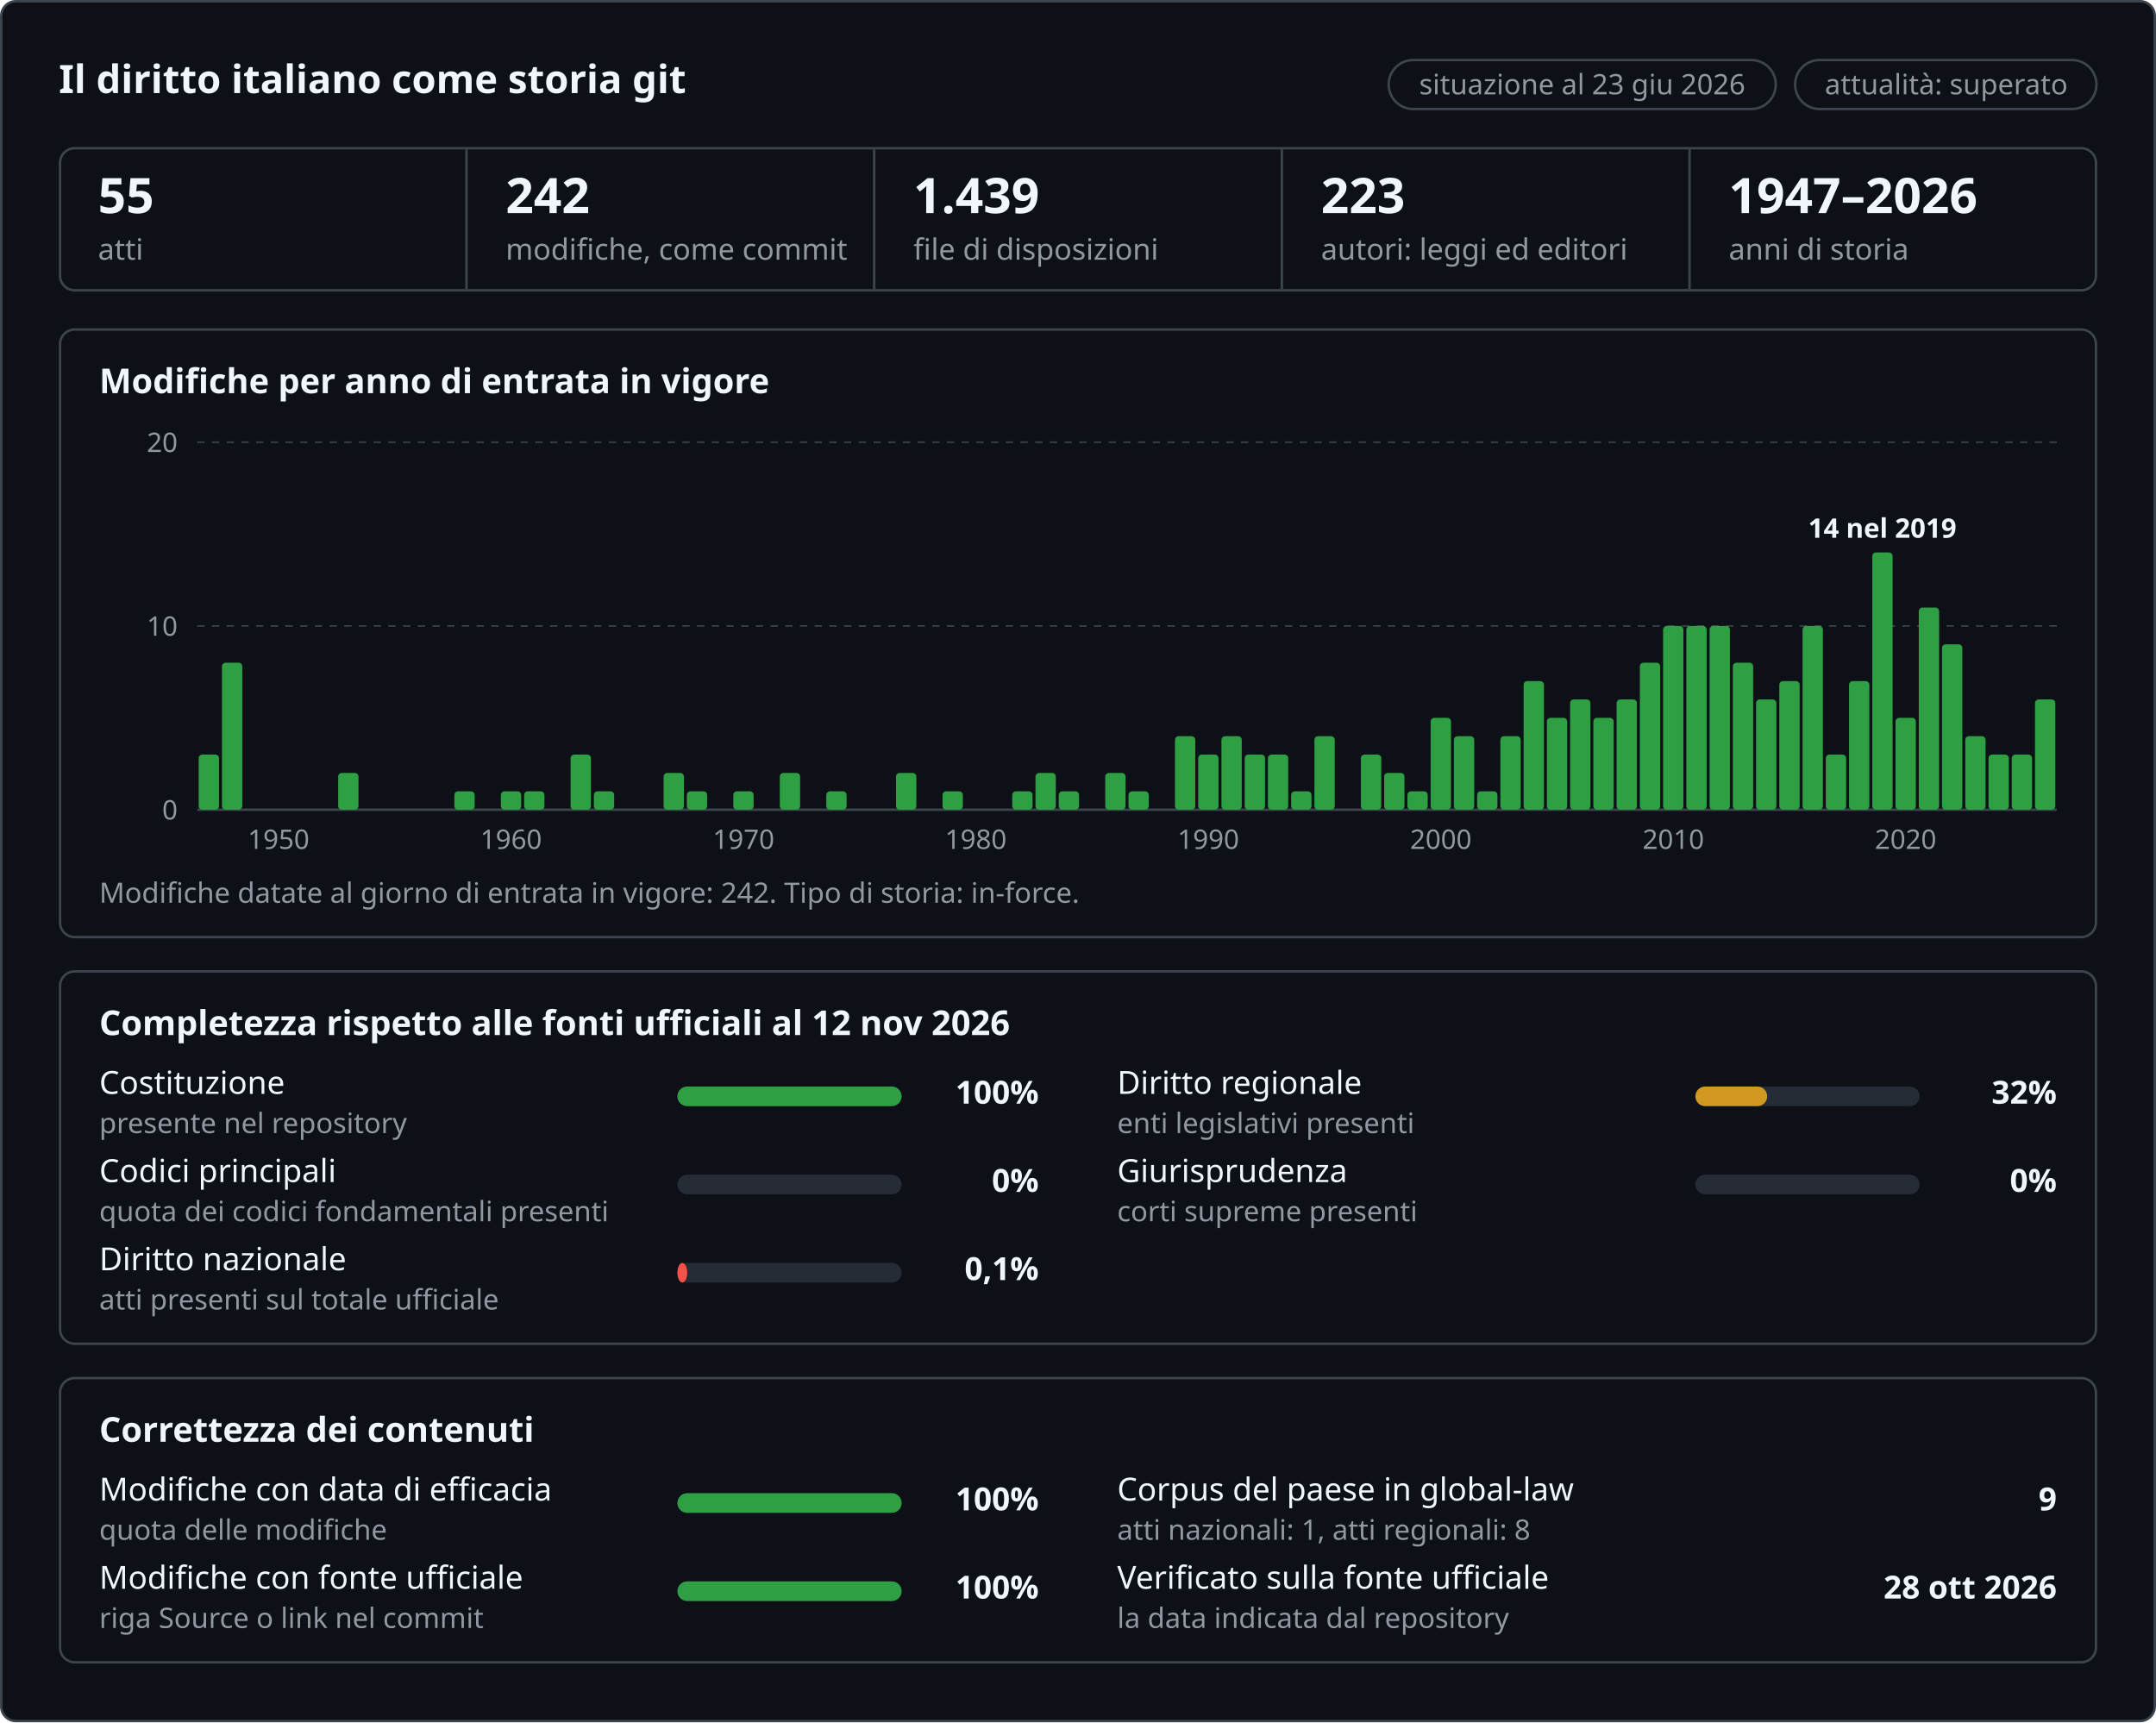
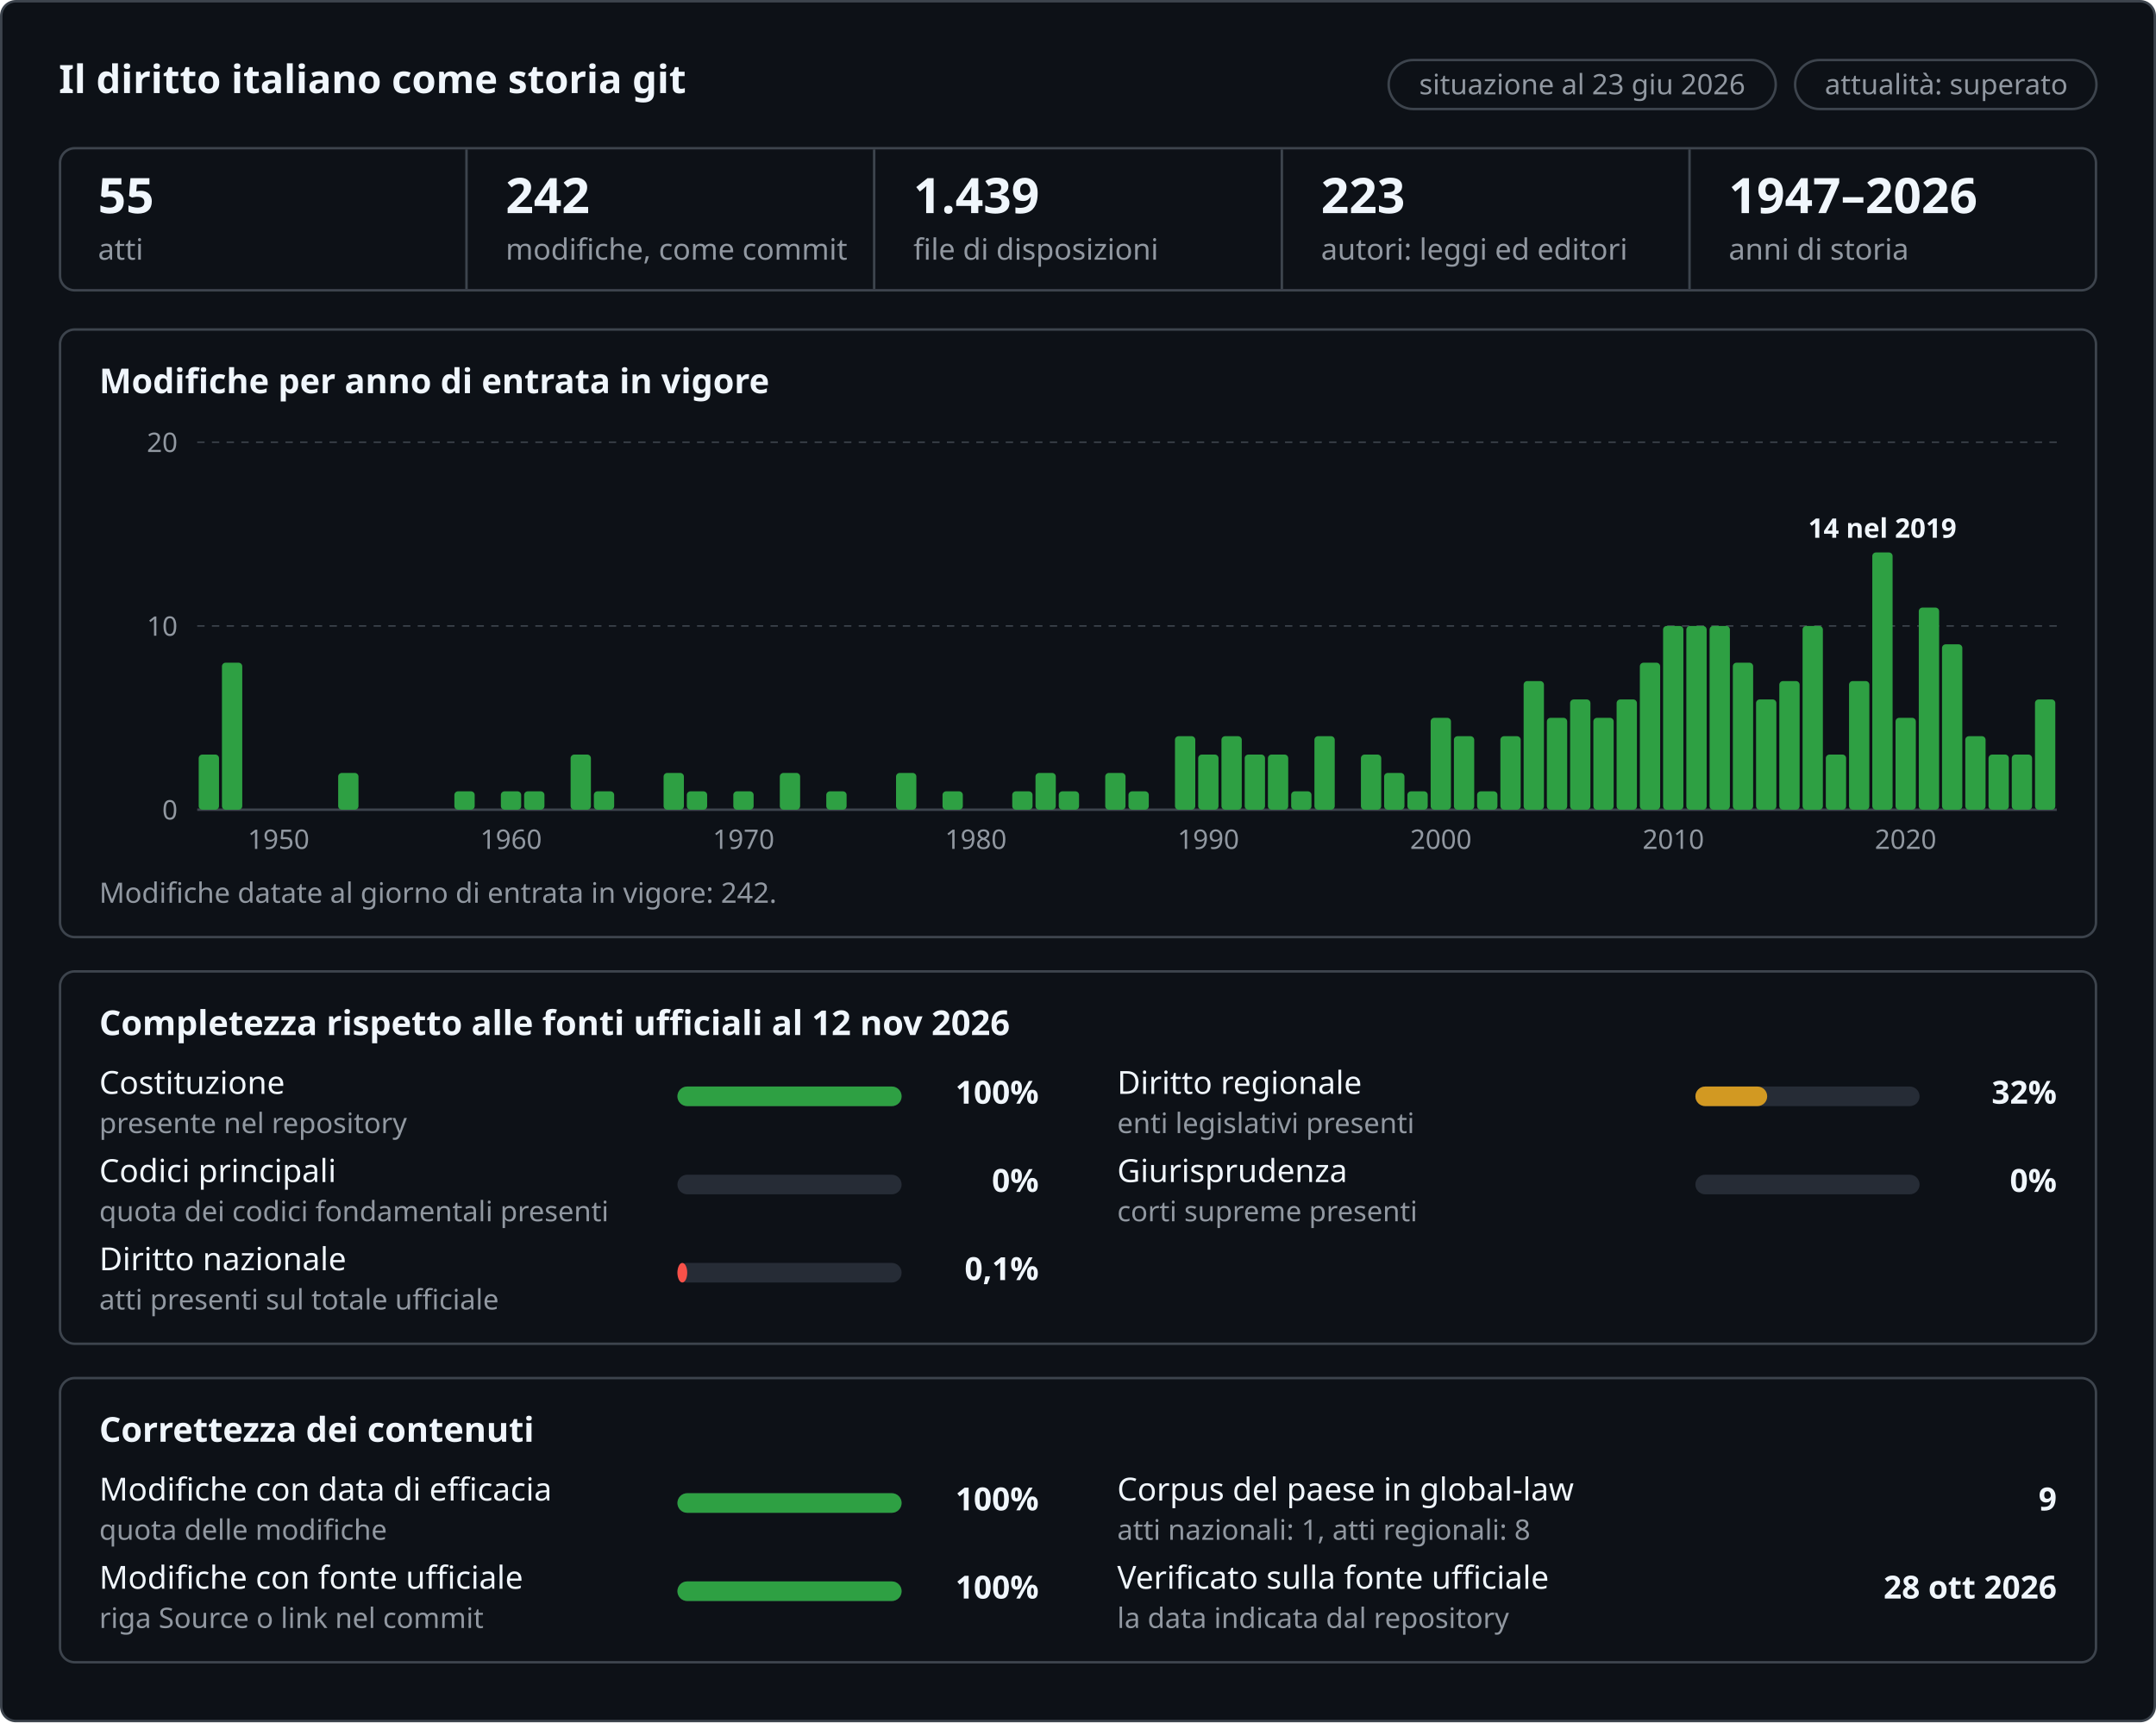
<svg xmlns="http://www.w3.org/2000/svg" width="880" height="703" viewBox="0 0 880 703" font-family="-apple-system,BlinkMacSystemFont,Segoe UI,Noto Sans,Helvetica,Arial,sans-serif">
  <rect x="0.5" y="0.5" width="879" height="702" rx="6" fill="#0d1117" stroke="#3d444d" />
  <text x="24" y="38" font-size="16" font-weight="600" fill="#f0f6fc">Il diritto italiano come storia git</text>
  <rect x="566.8" y="24.5" width="158" height="20" rx="10" fill="none" stroke="#3d444d" />
  <text x="645.8" y="38.5" font-size="11.5" font-weight="500" text-anchor="middle" fill="#9198a1">situazione al 23 giu 2026</text>
  <rect x="732.7" y="24.5" width="123" height="20" rx="10" fill="none" stroke="#3d444d" />
  <text x="794.4" y="38.5" font-size="11.5" font-weight="500" text-anchor="middle" fill="#9198a1">attualità: superato</text>
  <rect x="24.5" y="60.5" width="831" height="58" rx="6" fill="#0d1117" stroke="#3d444d" />
  <text x="40.0" y="87" font-size="20" font-weight="600" fill="#f0f6fc">55</text>
  <text x="40.0" y="106" font-size="12" fill="#9198a1">atti</text>
  <line x1="190.4" y1="61" x2="190.4" y2="118" stroke="#3d444d" />
  <text x="206.4" y="87" font-size="20" font-weight="600" fill="#f0f6fc">242</text>
  <text x="206.4" y="106" font-size="12" fill="#9198a1">modifiche, come commit</text>
  <line x1="356.8" y1="61" x2="356.8" y2="118" stroke="#3d444d" />
  <text x="372.8" y="87" font-size="20" font-weight="600" fill="#f0f6fc">1.439</text>
  <text x="372.8" y="106" font-size="12" fill="#9198a1">file di disposizioni</text>
  <line x1="523.2" y1="61" x2="523.2" y2="118" stroke="#3d444d" />
  <text x="539.2" y="87" font-size="20" font-weight="600" fill="#f0f6fc">223</text>
  <text x="539.2" y="106" font-size="12" fill="#9198a1">autori: leggi ed editori</text>
  <line x1="689.6" y1="61" x2="689.6" y2="118" stroke="#3d444d" />
  <text x="705.6" y="87" font-size="20" font-weight="600" fill="#f0f6fc">1947–2026</text>
  <text x="705.6" y="106" font-size="12" fill="#9198a1">anni di storia</text>
  <rect x="24.5" y="134.5" width="831" height="248" rx="6" fill="#0d1117" stroke="#3d444d" />
  <text x="40.5" y="160.5" font-size="14" font-weight="600" fill="#f0f6fc">Modifiche per anno di entrata in vigore</text>
  <line x1="80.5" y1="330.5" x2="839.5" y2="330.5" stroke="#3d444d" stroke-width="1" />
  <text x="72.5" y="334.5" font-size="11" text-anchor="end" fill="#9198a1">0</text>
  <line x1="80.5" y1="255.5" x2="839.5" y2="255.5" stroke="#3d444d" stroke-width="0.6" stroke-dasharray="3 3" />
  <text x="72.5" y="259.5" font-size="11" text-anchor="end" fill="#9198a1">10</text>
  <line x1="80.5" y1="180.5" x2="839.5" y2="180.5" stroke="#3d444d" stroke-width="0.6" stroke-dasharray="3 3" />
  <text x="72.5" y="184.5" font-size="11" text-anchor="end" fill="#9198a1">20</text>
  <rect x="81.10" y="308.0" width="8.29" height="22.5" rx="1.5" fill="#2ea043" />
  <rect x="90.59" y="270.5" width="8.29" height="60.0" rx="1.5" fill="#2ea043" />
  <text x="113.7" y="346.5" font-size="11" text-anchor="middle" fill="#9198a1">1950</text>
  <rect x="138.03" y="315.5" width="8.29" height="15.0" rx="1.5" fill="#2ea043" />
  <rect x="185.46" y="323.0" width="8.29" height="7.5" rx="1.5" fill="#2ea043" />
  <rect x="204.44" y="323.0" width="8.29" height="7.5" rx="1.5" fill="#2ea043" />
  <text x="208.6" y="346.5" font-size="11" text-anchor="middle" fill="#9198a1">1960</text>
  <rect x="213.93" y="323.0" width="8.29" height="7.5" rx="1.5" fill="#2ea043" />
  <rect x="232.90" y="308.0" width="8.29" height="22.5" rx="1.5" fill="#2ea043" />
  <rect x="242.39" y="323.0" width="8.29" height="7.5" rx="1.5" fill="#2ea043" />
  <rect x="270.85" y="315.5" width="8.29" height="15.0" rx="1.5" fill="#2ea043" />
  <rect x="280.34" y="323.0" width="8.29" height="7.5" rx="1.5" fill="#2ea043" />
  <rect x="299.31" y="323.0" width="8.29" height="7.5" rx="1.5" fill="#2ea043" />
  <text x="303.5" y="346.5" font-size="11" text-anchor="middle" fill="#9198a1">1970</text>
  <rect x="318.29" y="315.5" width="8.29" height="15.0" rx="1.5" fill="#2ea043" />
  <rect x="337.26" y="323.0" width="8.29" height="7.5" rx="1.5" fill="#2ea043" />
  <rect x="365.73" y="315.5" width="8.29" height="15.0" rx="1.5" fill="#2ea043" />
  <rect x="384.70" y="323.0" width="8.29" height="7.5" rx="1.5" fill="#2ea043" />
  <text x="398.3" y="346.5" font-size="11" text-anchor="middle" fill="#9198a1">1980</text>
  <rect x="413.16" y="323.0" width="8.29" height="7.5" rx="1.5" fill="#2ea043" />
  <rect x="422.65" y="315.5" width="8.29" height="15.0" rx="1.5" fill="#2ea043" />
  <rect x="432.14" y="323.0" width="8.29" height="7.5" rx="1.5" fill="#2ea043" />
  <rect x="451.11" y="315.5" width="8.29" height="15.0" rx="1.5" fill="#2ea043" />
  <rect x="460.60" y="323.0" width="8.29" height="7.5" rx="1.5" fill="#2ea043" />
  <rect x="479.58" y="300.5" width="8.29" height="30.0" rx="1.5" fill="#2ea043" />
  <rect x="489.06" y="308.0" width="8.29" height="22.5" rx="1.5" fill="#2ea043" />
  <text x="493.2" y="346.5" font-size="11" text-anchor="middle" fill="#9198a1">1990</text>
  <rect x="498.55" y="300.5" width="8.29" height="30.0" rx="1.5" fill="#2ea043" />
  <rect x="508.04" y="308.0" width="8.29" height="22.5" rx="1.5" fill="#2ea043" />
  <rect x="517.52" y="308.0" width="8.29" height="22.5" rx="1.5" fill="#2ea043" />
  <rect x="527.01" y="323.0" width="8.29" height="7.5" rx="1.5" fill="#2ea043" />
  <rect x="536.50" y="300.5" width="8.29" height="30.0" rx="1.5" fill="#2ea043" />
  <rect x="555.48" y="308.0" width="8.29" height="22.5" rx="1.5" fill="#2ea043" />
  <rect x="564.96" y="315.5" width="8.29" height="15.0" rx="1.5" fill="#2ea043" />
  <rect x="574.45" y="323.0" width="8.29" height="7.5" rx="1.5" fill="#2ea043" />
  <rect x="583.94" y="293.0" width="8.29" height="37.5" rx="1.5" fill="#2ea043" />
  <text x="588.1" y="346.5" font-size="11" text-anchor="middle" fill="#9198a1">2000</text>
  <rect x="593.43" y="300.5" width="8.29" height="30.0" rx="1.5" fill="#2ea043" />
  <rect x="602.91" y="323.0" width="8.29" height="7.5" rx="1.5" fill="#2ea043" />
  <rect x="612.40" y="300.5" width="8.29" height="30.0" rx="1.5" fill="#2ea043" />
  <rect x="621.89" y="278.0" width="8.29" height="52.5" rx="1.5" fill="#2ea043" />
  <rect x="631.38" y="293.0" width="8.29" height="37.5" rx="1.5" fill="#2ea043" />
  <rect x="640.86" y="285.5" width="8.29" height="45.0" rx="1.5" fill="#2ea043" />
  <rect x="650.35" y="293.0" width="8.29" height="37.5" rx="1.5" fill="#2ea043" />
  <rect x="659.84" y="285.5" width="8.29" height="45.0" rx="1.5" fill="#2ea043" />
  <rect x="669.33" y="270.5" width="8.29" height="60.0" rx="1.5" fill="#2ea043" />
  <rect x="678.81" y="255.5" width="8.29" height="75.0" rx="1.5" fill="#2ea043" />
  <text x="683.0" y="346.5" font-size="11" text-anchor="middle" fill="#9198a1">2010</text>
  <rect x="688.30" y="255.5" width="8.29" height="75.0" rx="1.5" fill="#2ea043" />
  <rect x="697.79" y="255.5" width="8.29" height="75.0" rx="1.5" fill="#2ea043" />
  <rect x="707.28" y="270.5" width="8.29" height="60.0" rx="1.5" fill="#2ea043" />
  <rect x="716.76" y="285.5" width="8.29" height="45.0" rx="1.5" fill="#2ea043" />
  <rect x="726.25" y="278.0" width="8.29" height="52.5" rx="1.5" fill="#2ea043" />
  <rect x="735.74" y="255.5" width="8.29" height="75.0" rx="1.5" fill="#2ea043" />
  <rect x="745.23" y="308.0" width="8.29" height="22.5" rx="1.5" fill="#2ea043" />
  <rect x="754.71" y="278.0" width="8.29" height="52.5" rx="1.5" fill="#2ea043" />
  <rect x="764.20" y="225.5" width="8.29" height="105.0" rx="1.5" fill="#2ea043" />
  <text x="768.3" y="219.5" font-size="11" font-weight="600" text-anchor="middle" fill="#f0f6fc">14 nel 2019</text>
  <rect x="773.69" y="293.0" width="8.29" height="37.5" rx="1.5" fill="#2ea043" />
  <text x="777.8" y="346.5" font-size="11" text-anchor="middle" fill="#9198a1">2020</text>
  <rect x="783.18" y="248.0" width="8.29" height="82.5" rx="1.5" fill="#2ea043" />
  <rect x="792.66" y="263.0" width="8.29" height="67.5" rx="1.5" fill="#2ea043" />
  <rect x="802.15" y="300.5" width="8.29" height="30.0" rx="1.5" fill="#2ea043" />
  <rect x="811.64" y="308.0" width="8.29" height="22.5" rx="1.5" fill="#2ea043" />
  <rect x="821.13" y="308.0" width="8.29" height="22.5" rx="1.5" fill="#2ea043" />
  <rect x="830.61" y="285.5" width="8.29" height="45.0" rx="1.5" fill="#2ea043" />
-   <text x="40.5" y="368.5" font-size="11.5" fill="#9198a1">Modifiche datate al giorno di entrata in vigore: 242. Tipo di storia: in-force.</text>
+   <text x="40.5" y="368.5" font-size="11.5" fill="#9198a1">Modifiche datate al giorno di entrata in vigore: 242.</text>
  <rect x="24.5" y="396.5" width="831" height="152" rx="6" fill="#0d1117" stroke="#3d444d" />
  <text x="40.5" y="422.5" font-size="14" font-weight="600" fill="#f0f6fc">Completezza rispetto alle fonti ufficiali al 12 nov 2026</text>
  <text x="40.5" y="446.5" font-size="13" fill="#f0f6fc">Costituzione</text>
  <text x="40.5" y="462.5" font-size="11.5" fill="#9198a1">presente nel repository</text>
  <g>
    <rect x="276.5" y="443.5" width="91.5" height="8" rx="4" fill="#262c36" />
    <rect x="276.5" y="443.5" width="91.5" height="8" rx="4" fill="#2ea043" />
  </g>
  <text x="424.0" y="450.5" font-size="13" font-weight="600" text-anchor="end" fill="#f0f6fc">100%</text>
  <text x="40.5" y="482.5" font-size="13" fill="#f0f6fc">Codici principali</text>
  <text x="40.5" y="498.5" font-size="11.5" fill="#9198a1">quota dei codici fondamentali presenti</text>
  <g>
    <rect x="276.5" y="479.5" width="91.5" height="8" rx="4" fill="#262c36" />
  </g>
  <text x="424.0" y="486.5" font-size="13" font-weight="600" text-anchor="end" fill="#f0f6fc">0%</text>
  <text x="40.5" y="518.5" font-size="13" fill="#f0f6fc">Diritto nazionale</text>
  <text x="40.5" y="534.5" font-size="11.5" fill="#9198a1">atti presenti sul totale ufficiale</text>
  <g>
    <rect x="276.5" y="515.5" width="91.5" height="8" rx="4" fill="#262c36" />
    <rect x="276.5" y="515.5" width="4.0" height="8" rx="4" fill="#f85149" />
  </g>
  <text x="424.0" y="522.5" font-size="13" font-weight="600" text-anchor="end" fill="#f0f6fc">0,1%</text>
  <text x="456.0" y="446.5" font-size="13" fill="#f0f6fc">Diritto regionale</text>
  <text x="456.0" y="462.5" font-size="11.5" fill="#9198a1">enti legislativi presenti</text>
  <g>
    <rect x="692.0" y="443.5" width="91.5" height="8" rx="4" fill="#262c36" />
    <rect x="692.0" y="443.5" width="29.3" height="8" rx="4" fill="#d29922" />
  </g>
  <text x="839.5" y="450.5" font-size="13" font-weight="600" text-anchor="end" fill="#f0f6fc">32%</text>
  <text x="456.0" y="482.5" font-size="13" fill="#f0f6fc">Giurisprudenza</text>
  <text x="456.0" y="498.5" font-size="11.5" fill="#9198a1">corti supreme presenti</text>
  <g>
    <rect x="692.0" y="479.5" width="91.5" height="8" rx="4" fill="#262c36" />
  </g>
  <text x="839.5" y="486.5" font-size="13" font-weight="600" text-anchor="end" fill="#f0f6fc">0%</text>
  <rect x="24.5" y="562.5" width="831" height="116" rx="6" fill="#0d1117" stroke="#3d444d" />
  <text x="40.5" y="588.5" font-size="14" font-weight="600" fill="#f0f6fc">Correttezza dei contenuti</text>
  <text x="40.5" y="612.5" font-size="13" fill="#f0f6fc">Modifiche con data di efficacia</text>
  <text x="40.5" y="628.5" font-size="11.5" fill="#9198a1">quota delle modifiche</text>
  <g>
    <rect x="276.5" y="609.5" width="91.5" height="8" rx="4" fill="#262c36" />
    <rect x="276.5" y="609.5" width="91.5" height="8" rx="4" fill="#2ea043" />
  </g>
  <text x="424.0" y="616.5" font-size="13" font-weight="600" text-anchor="end" fill="#f0f6fc">100%</text>
  <text x="40.5" y="648.5" font-size="13" fill="#f0f6fc">Modifiche con fonte ufficiale</text>
  <text x="40.5" y="664.5" font-size="11.5" fill="#9198a1">riga Source o link nel commit</text>
  <g>
    <rect x="276.5" y="645.5" width="91.5" height="8" rx="4" fill="#262c36" />
    <rect x="276.5" y="645.5" width="91.5" height="8" rx="4" fill="#2ea043" />
  </g>
  <text x="424.0" y="652.5" font-size="13" font-weight="600" text-anchor="end" fill="#f0f6fc">100%</text>
  <text x="456.0" y="612.5" font-size="13" fill="#f0f6fc">Corpus del paese in global-law</text>
  <text x="456.0" y="628.5" font-size="11.5" fill="#9198a1">atti nazionali: 1, atti regionali: 8</text>
  <text x="839.5" y="616.5" font-size="13" font-weight="600" text-anchor="end" fill="#f0f6fc">9</text>
  <text x="456.0" y="648.5" font-size="13" fill="#f0f6fc">Verificato sulla fonte ufficiale</text>
  <text x="456.0" y="664.5" font-size="11.5" fill="#9198a1">la data indicata dal repository</text>
  <text x="839.5" y="652.5" font-size="13" font-weight="600" text-anchor="end" fill="#f0f6fc">28 ott 2026</text>
</svg>
